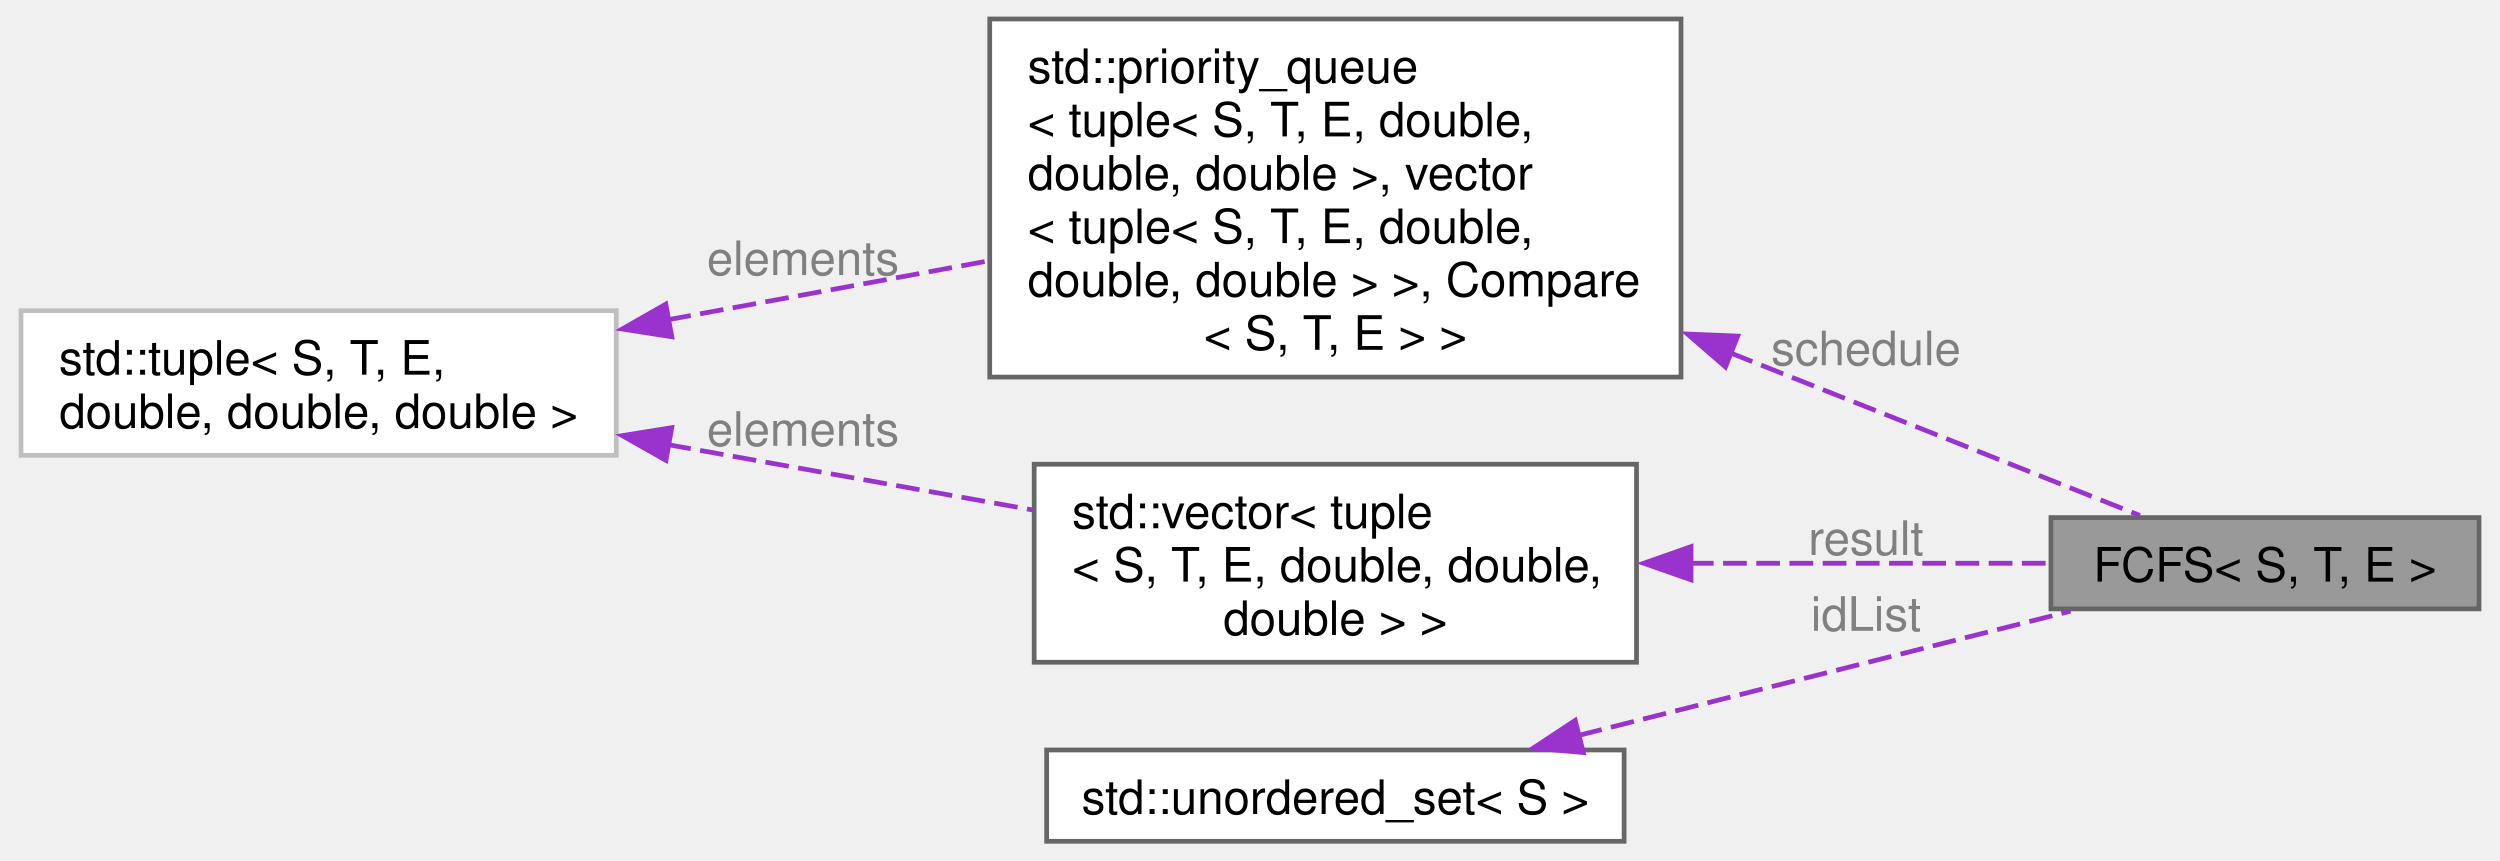
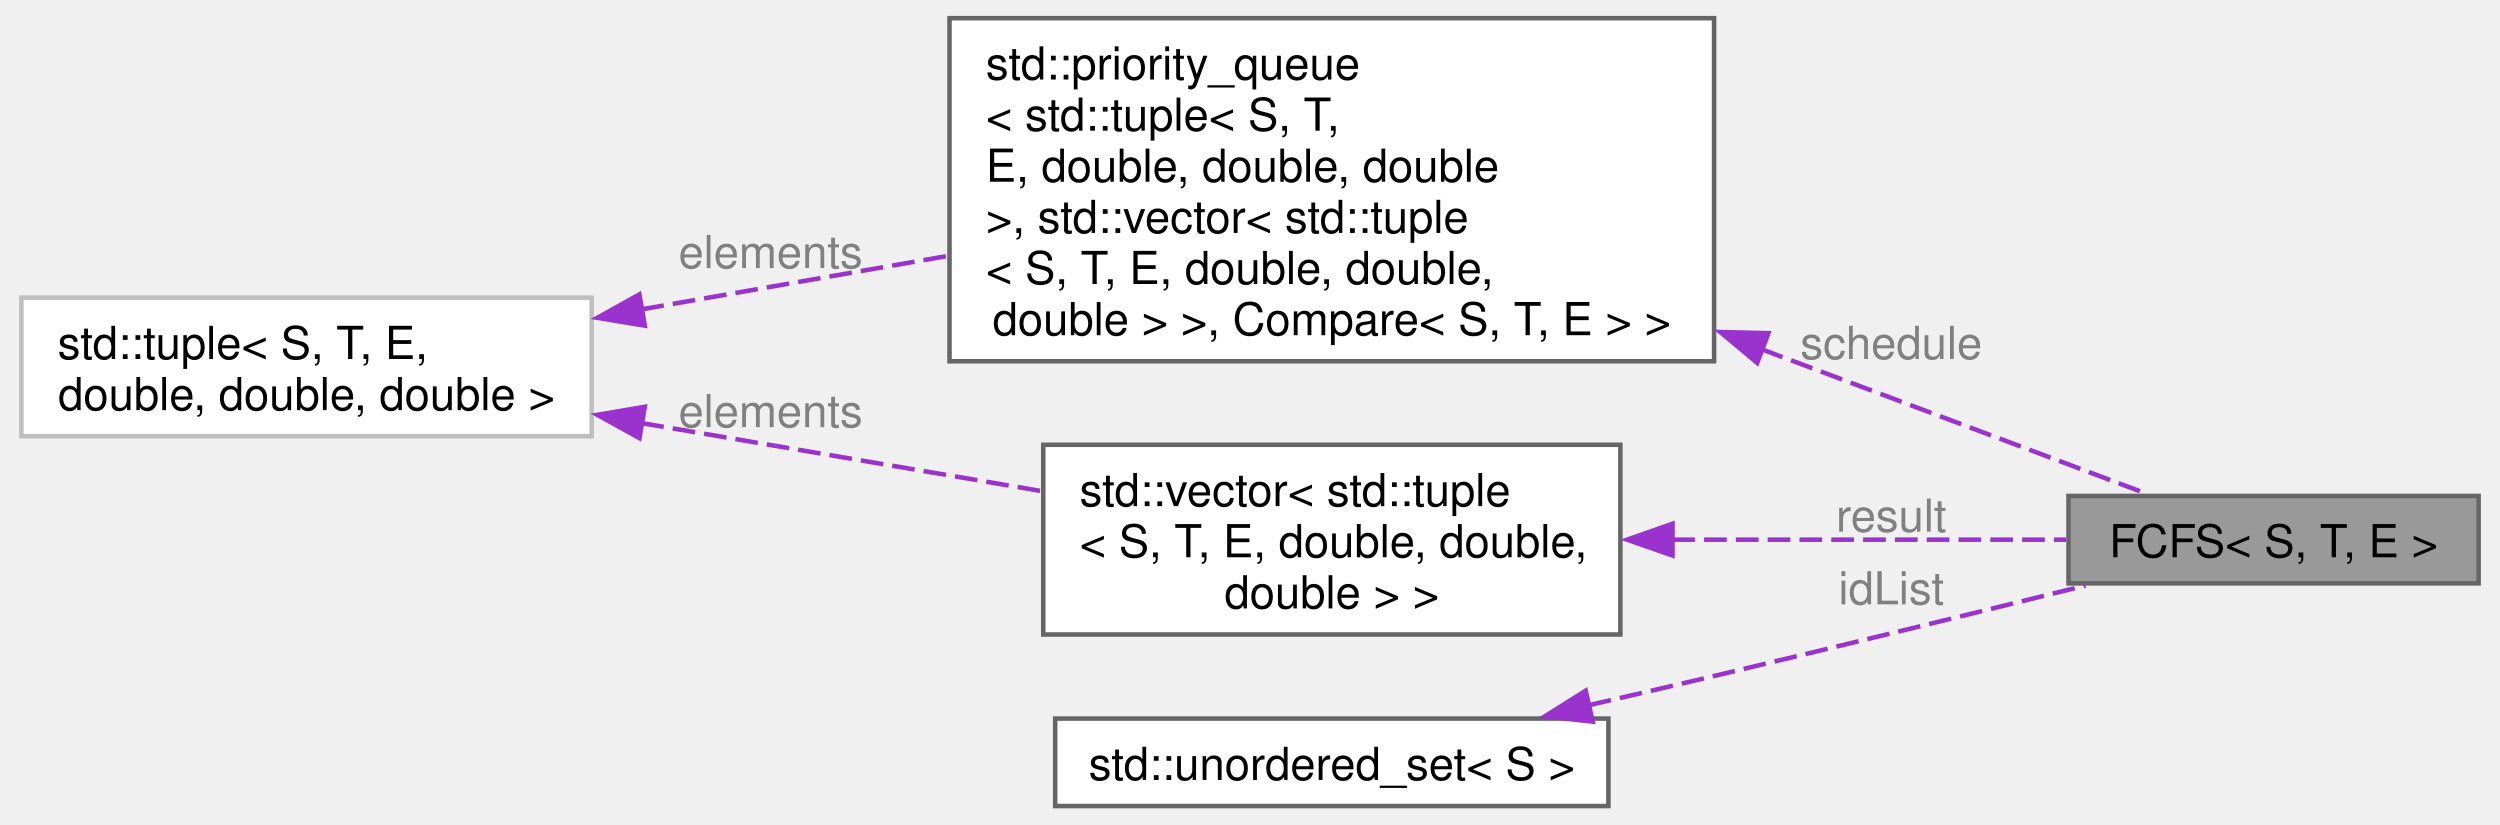
- <svg xmlns="http://www.w3.org/2000/svg" xmlns:xlink="http://www.w3.org/1999/xlink" width="526pt" height="181pt" viewBox="0.00 0.00 526.25 181.38">
+ <svg xmlns="http://www.w3.org/2000/svg" xmlns:xlink="http://www.w3.org/1999/xlink" width="549pt" height="181pt" viewBox="0.00 0.00 548.75 181.38">
  <g id="graph0" class="graph" transform="scale(1 1) rotate(0) translate(4 177.38)">
    <g id="Node000001" class="node">
      <g id="a_Node000001">
        <a xlink:title="Class which implements the FCFS scheduling algorithm.">
-           <polygon fill="#999999" stroke="#666666" points="518.25,-68.25 428,-68.25 428,-49 518.25,-49 518.25,-68.25" />
-           <text text-anchor="middle" x="473.12" y="-54.75" font-family="Helvetica,sans-Serif" font-size="10.00">FCFS&lt; S, T, E &gt;</text>
+           <polygon fill="#999999" stroke="#666666" points="540.75,-68.25 450.5,-68.25 450.5,-49 540.75,-49 540.75,-68.25" />
+           <text text-anchor="middle" x="495.62" y="-54.75" font-family="Helvetica,sans-Serif" font-size="10.00">FCFS&lt; S, T, E &gt;</text>
        </a>
      </g>
    </g>
    <g id="Node000002" class="node">
      <g id="a_Node000002">
        <a target="_blank" xlink:href="http://en.cppreference.com/w/cpp/container/priority_queue.html" xlink:title=" ">
-           <polygon fill="white" stroke="#666666" points="350,-173.38 204.25,-173.38 204.25,-97.88 350,-97.88 350,-173.38" />
+           <polygon fill="white" stroke="#666666" points="372.5,-173.38 204.25,-173.38 204.25,-97.88 372.5,-97.88 372.5,-173.38" />
          <text text-anchor="start" x="212.25" y="-159.88" font-family="Helvetica,sans-Serif" font-size="10.00">std::priority_queue</text>
-           <text text-anchor="start" x="212.25" y="-148.62" font-family="Helvetica,sans-Serif" font-size="10.00">&lt; tuple&lt; S, T, E, double,</text>
-           <text text-anchor="start" x="212.25" y="-137.38" font-family="Helvetica,sans-Serif" font-size="10.00"> double, double &gt;, vector</text>
-           <text text-anchor="start" x="212.25" y="-126.12" font-family="Helvetica,sans-Serif" font-size="10.00">&lt; tuple&lt; S, T, E, double,</text>
-           <text text-anchor="start" x="212.25" y="-114.88" font-family="Helvetica,sans-Serif" font-size="10.00"> double, double &gt; &gt;, Compare</text>
-           <text text-anchor="middle" x="277.12" y="-103.62" font-family="Helvetica,sans-Serif" font-size="10.00">&lt; S, T, E &gt; &gt;</text>
+           <text text-anchor="start" x="212.25" y="-148.62" font-family="Helvetica,sans-Serif" font-size="10.00">&lt; std::tuple&lt; S, T,</text>
+           <text text-anchor="start" x="212.25" y="-137.38" font-family="Helvetica,sans-Serif" font-size="10.00"> E, double, double, double</text>
+           <text text-anchor="start" x="212.25" y="-126.12" font-family="Helvetica,sans-Serif" font-size="10.00"> &gt;, std::vector&lt; std::tuple</text>
+           <text text-anchor="start" x="212.25" y="-114.88" font-family="Helvetica,sans-Serif" font-size="10.00">&lt; S, T, E, double, double,</text>
+           <text text-anchor="middle" x="288.38" y="-103.62" font-family="Helvetica,sans-Serif" font-size="10.00"> double &gt; &gt;, Compare&lt; S, T, E &gt; &gt;</text>
        </a>
      </g>
    </g>
    <g id="edge1_Node000001_Node000002" class="edge">
      <g id="a_edge1_Node000001_Node000002">
        <a xlink:title=" ">
-           <path fill="none" stroke="#9a32cd" stroke-dasharray="5,2" d="M360.38,-102.98C391.51,-90.62 424.71,-77.44 446.76,-68.69" />
-           <polygon fill="#9a32cd" stroke="#9a32cd" points="359.37,-100.01 351.36,-106.95 361.95,-106.52 359.37,-100.01" />
+           <path fill="none" stroke="#9a32cd" stroke-dasharray="5,2" d="M382.88,-100.55C413.9,-88.91 446.04,-76.85 467.84,-68.67" />
+           <polygon fill="#9a32cd" stroke="#9a32cd" points="381.99,-97.52 373.86,-104.31 384.45,-104.07 381.99,-97.52" />
        </a>
      </g>
-       <text text-anchor="middle" x="389" y="-100.38" font-family="Helvetica,sans-Serif" font-size="10.00" fill="grey"> schedule</text>
+       <text text-anchor="middle" x="411.5" y="-98.38" font-family="Helvetica,sans-Serif" font-size="10.00" fill="grey"> schedule</text>
    </g>
    <g id="Node000003" class="node">
      <g id="a_Node000003">
        <a target="_blank" xlink:href="http://en.cppreference.com/w/cpp/utility/tuple.html" xlink:title=" ">
          <polygon fill="white" stroke="#bfbfbf" points="125.5,-111.88 0,-111.88 0,-81.38 125.5,-81.38 125.5,-111.88" />
          <text text-anchor="start" x="8" y="-98.38" font-family="Helvetica,sans-Serif" font-size="10.00">std::tuple&lt; S, T, E,</text>
          <text text-anchor="middle" x="62.75" y="-87.12" font-family="Helvetica,sans-Serif" font-size="10.00"> double, double, double &gt;</text>
        </a>
      </g>
    </g>
    <g id="edge2_Node000002_Node000003" class="edge">
      <g id="a_edge2_Node000002_Node000003">
        <a xlink:title=" ">
-           <path fill="none" stroke="#9a32cd" stroke-dasharray="5,2" d="M136.29,-109.95C158.14,-113.96 182.11,-118.36 203.94,-122.37" />
-           <polygon fill="#9a32cd" stroke="#9a32cd" points="137.22,-106.37 126.75,-108.01 135.95,-113.26 137.22,-106.37" />
+           <path fill="none" stroke="#9a32cd" stroke-dasharray="5,2" d="M136.45,-109.3C157.99,-113.06 181.74,-117.2 203.9,-121.07" />
+           <polygon fill="#9a32cd" stroke="#9a32cd" points="137.2,-105.71 126.75,-107.44 136,-112.6 137.2,-105.71" />
        </a>
      </g>
-       <text text-anchor="middle" x="164.88" y="-119.38" font-family="Helvetica,sans-Serif" font-size="10.00" fill="grey"> elements</text>
+       <text text-anchor="middle" x="164.88" y="-118.38" font-family="Helvetica,sans-Serif" font-size="10.00" fill="grey"> elements</text>
    </g>
    <g id="Node000004" class="node">
      <g id="a_Node000004">
        <a target="_blank" xlink:href="http://en.cppreference.com/w/cpp/container/vector.html" xlink:title=" ">
-           <polygon fill="white" stroke="#666666" points="340.62,-79.5 213.62,-79.5 213.62,-37.75 340.62,-37.75 340.62,-79.5" />
-           <text text-anchor="start" x="221.62" y="-66" font-family="Helvetica,sans-Serif" font-size="10.00">std::vector&lt; tuple</text>
-           <text text-anchor="start" x="221.62" y="-54.75" font-family="Helvetica,sans-Serif" font-size="10.00">&lt; S, T, E, double, double,</text>
-           <text text-anchor="middle" x="277.12" y="-43.5" font-family="Helvetica,sans-Serif" font-size="10.00"> double &gt; &gt;</text>
+           <polygon fill="white" stroke="#666666" points="351.88,-79.5 224.88,-79.5 224.88,-37.75 351.88,-37.75 351.88,-79.5" />
+           <text text-anchor="start" x="232.88" y="-66" font-family="Helvetica,sans-Serif" font-size="10.00">std::vector&lt; std::tuple</text>
+           <text text-anchor="start" x="232.88" y="-54.75" font-family="Helvetica,sans-Serif" font-size="10.00">&lt; S, T, E, double, double,</text>
+           <text text-anchor="middle" x="288.38" y="-43.5" font-family="Helvetica,sans-Serif" font-size="10.00"> double &gt; &gt;</text>
        </a>
      </g>
    </g>
    <g id="edge4_Node000004_Node000003" class="edge">
      <g id="a_edge4_Node000004_Node000003">
        <a xlink:title=" ">
-           <path fill="none" stroke="#9a32cd" stroke-dasharray="5,2" d="M136.29,-83.65C161.32,-79.17 189.13,-74.19 213.31,-69.86" />
-           <polygon fill="#9a32cd" stroke="#9a32cd" points="135.98,-80.32 126.75,-85.53 137.21,-87.22 135.98,-80.32" />
+           <path fill="none" stroke="#9a32cd" stroke-dasharray="5,2" d="M136.43,-84.28C164.83,-79.45 197.1,-73.97 224.48,-69.31" />
+           <polygon fill="#9a32cd" stroke="#9a32cd" points="136.02,-80.96 126.75,-86.09 137.19,-87.87 136.02,-80.96" />
        </a>
      </g>
      <text text-anchor="middle" x="164.88" y="-83.38" font-family="Helvetica,sans-Serif" font-size="10.00" fill="grey"> elements</text>
    </g>
    <g id="edge3_Node000001_Node000004" class="edge">
      <g id="a_edge3_Node000001_Node000004">
        <a xlink:title=" ">
-           <path fill="none" stroke="#9a32cd" stroke-dasharray="5,2" d="M351.87,-58.62C377.37,-58.62 405.14,-58.62 427.56,-58.62" />
-           <polygon fill="#9a32cd" stroke="#9a32cd" points="352.11,-55.13 342.11,-58.62 352.11,-62.13 352.11,-55.13" />
+           <path fill="none" stroke="#9a32cd" stroke-dasharray="5,2" d="M363.29,-58.62C392.31,-58.62 424.67,-58.62 450,-58.62" />
+           <polygon fill="#9a32cd" stroke="#9a32cd" points="363.35,-55.13 353.35,-58.62 363.35,-62.13 363.35,-55.13" />
        </a>
      </g>
-       <text text-anchor="middle" x="389" y="-60.38" font-family="Helvetica,sans-Serif" font-size="10.00" fill="grey"> result</text>
+       <text text-anchor="middle" x="411.5" y="-60.38" font-family="Helvetica,sans-Serif" font-size="10.00" fill="grey"> result</text>
    </g>
    <g id="Node000005" class="node">
      <g id="a_Node000005">
        <a target="_blank" xlink:href="http://en.cppreference.com/w/cpp/container/unordered_set.html" xlink:title=" ">
-           <polygon fill="white" stroke="#666666" points="338,-19.25 216.25,-19.25 216.25,0 338,0 338,-19.25" />
-           <text text-anchor="middle" x="277.12" y="-5.75" font-family="Helvetica,sans-Serif" font-size="10.00">std::unordered_set&lt; S &gt;</text>
+           <polygon fill="white" stroke="#666666" points="349.25,-19.25 227.5,-19.25 227.5,0 349.25,0 349.25,-19.25" />
+           <text text-anchor="middle" x="288.38" y="-5.75" font-family="Helvetica,sans-Serif" font-size="10.00">std::unordered_set&lt; S &gt;</text>
        </a>
      </g>
    </g>
    <g id="edge5_Node000001_Node000005" class="edge">
      <g id="a_edge5_Node000001_Node000005">
        <a xlink:title=" ">
-           <path fill="none" stroke="#9a32cd" stroke-dasharray="5,2" d="M328.42,-22.33C360.71,-30.48 402.07,-40.93 432.12,-48.52" />
-           <polygon fill="#9a32cd" stroke="#9a32cd" points="329.4,-18.71 318.85,-19.66 327.69,-25.5 329.4,-18.71" />
+           <path fill="none" stroke="#9a32cd" stroke-dasharray="5,2" d="M344.93,-22.19C354.15,-24.31 363.6,-26.51 372.5,-28.62 399.8,-35.1 430.46,-42.63 454.23,-48.53" />
+           <polygon fill="#9a32cd" stroke="#9a32cd" points="345.8,-18.57 335.27,-19.75 344.24,-25.39 345.8,-18.57" />
        </a>
      </g>
-       <text text-anchor="middle" x="389" y="-44.38" font-family="Helvetica,sans-Serif" font-size="10.00" fill="grey"> idList</text>
+       <text text-anchor="middle" x="411.5" y="-44.38" font-family="Helvetica,sans-Serif" font-size="10.00" fill="grey"> idList</text>
    </g>
  </g>
</svg>
